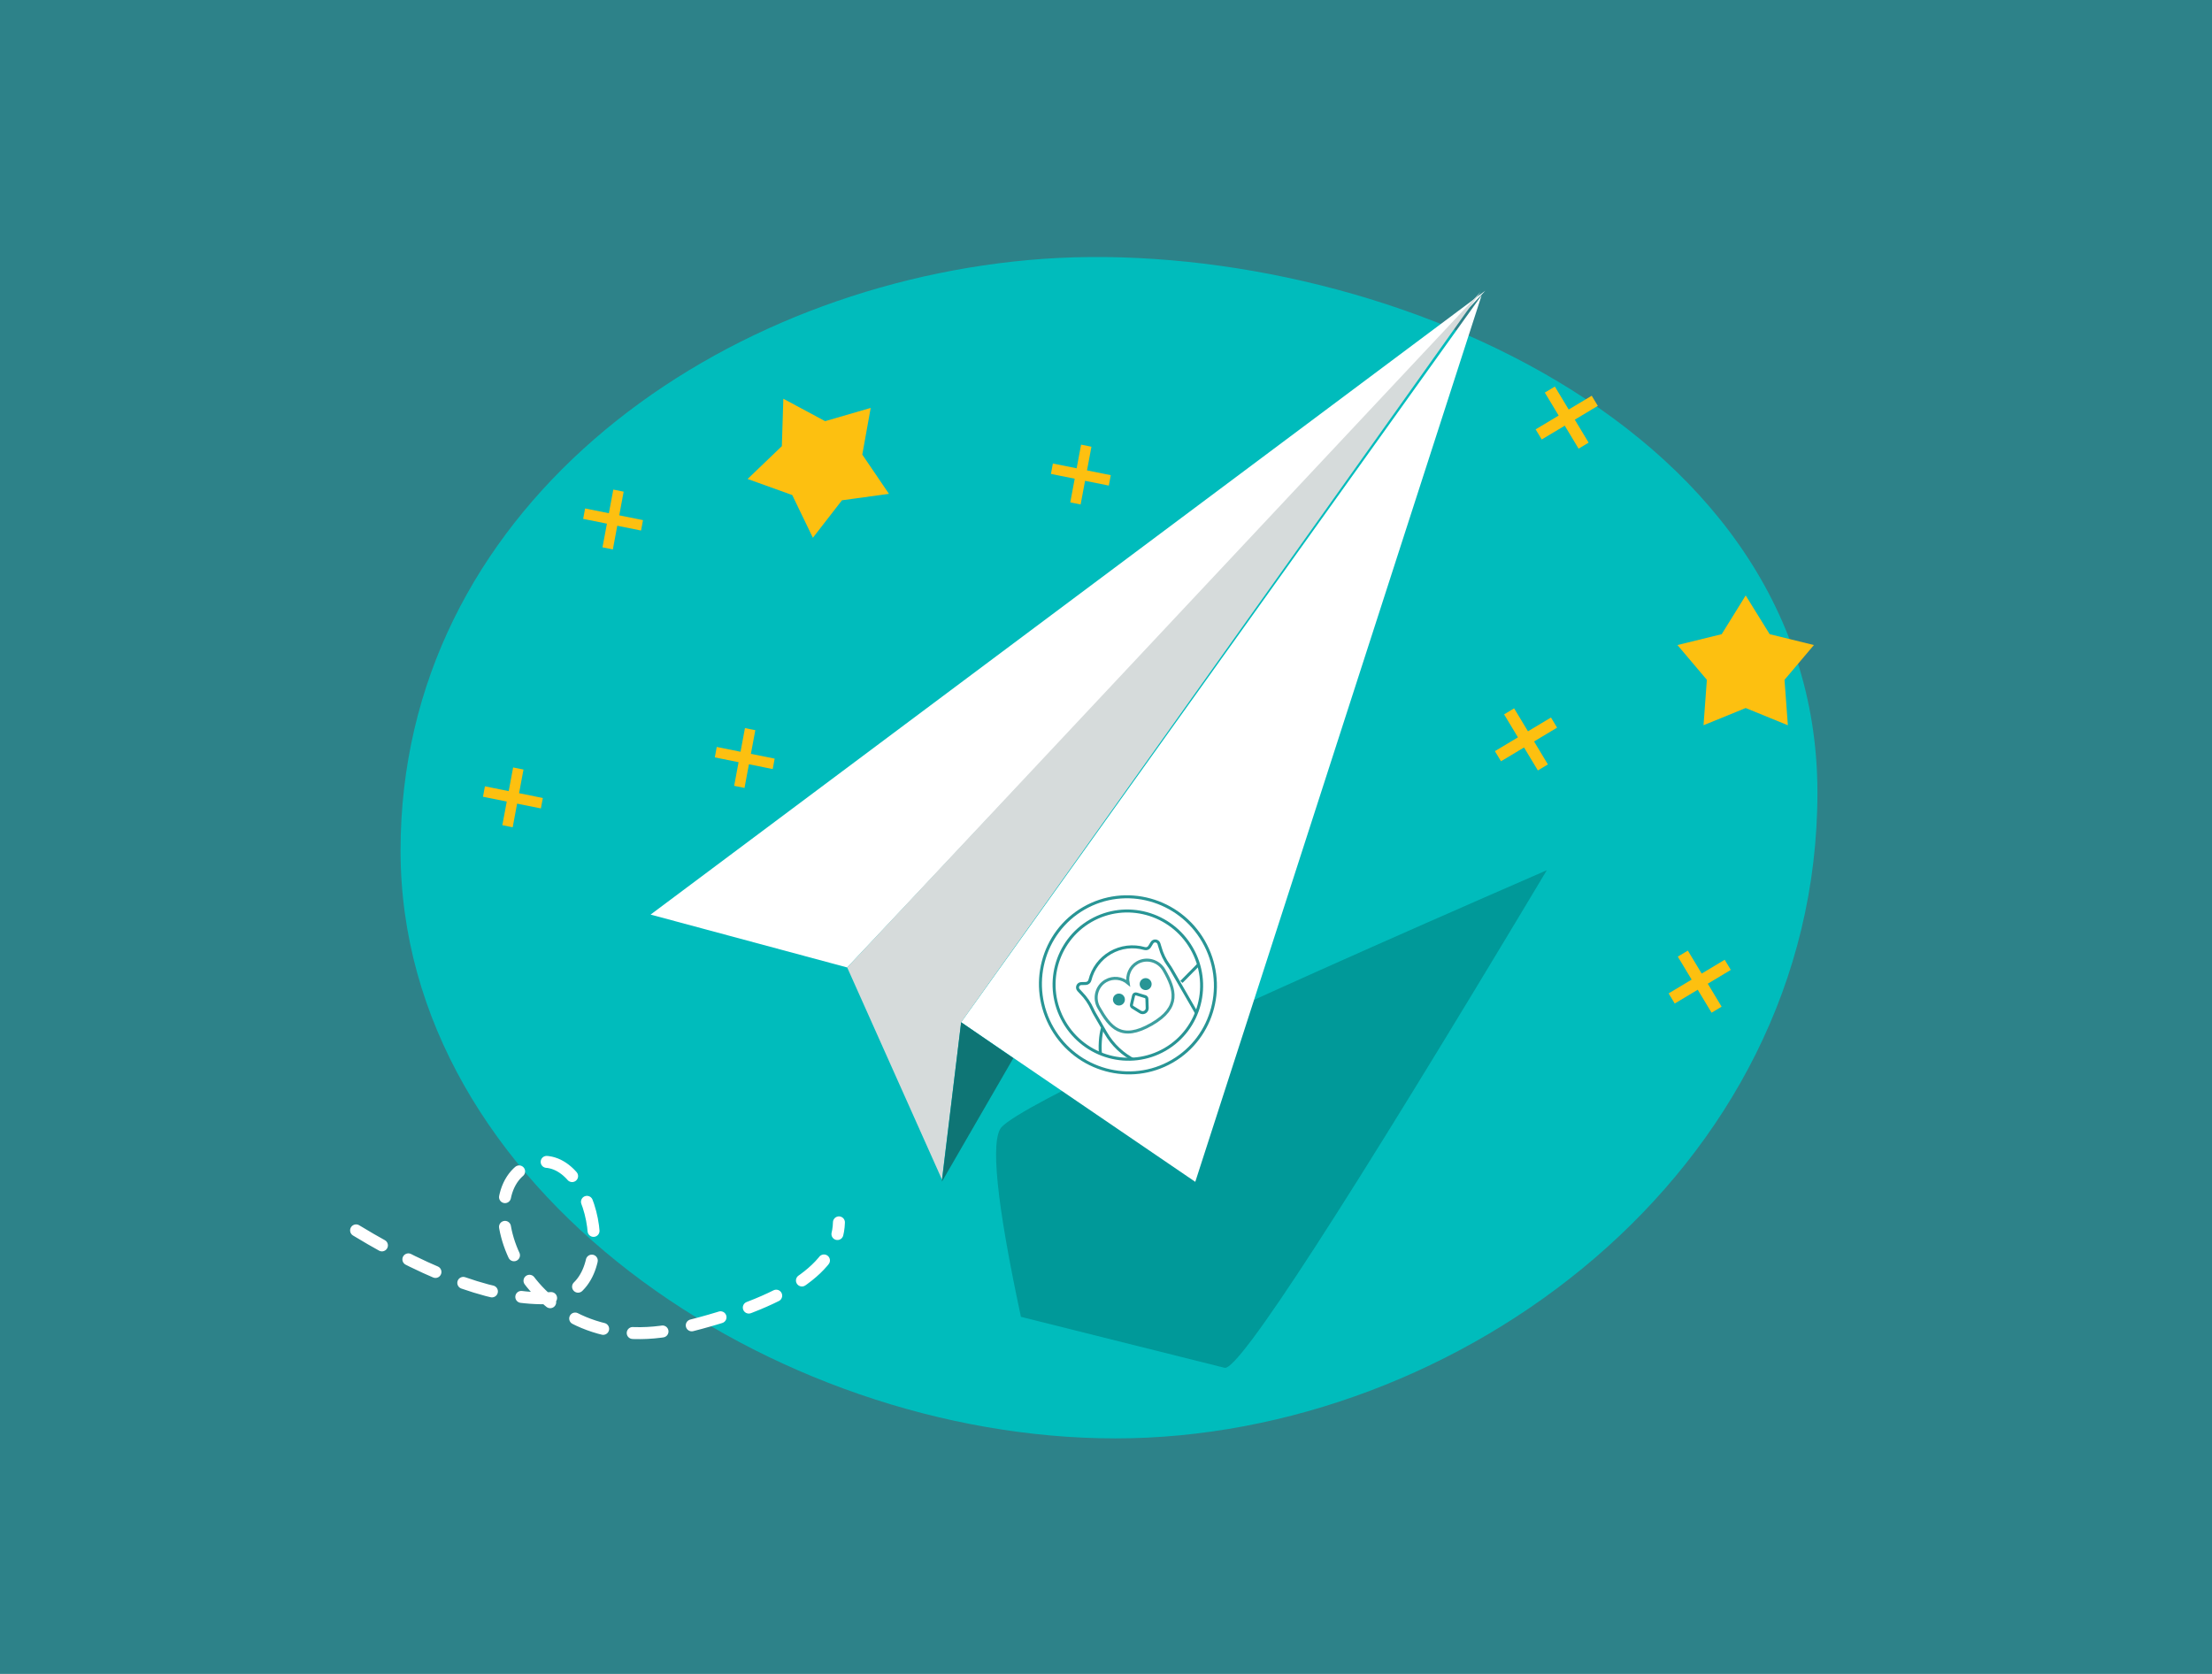
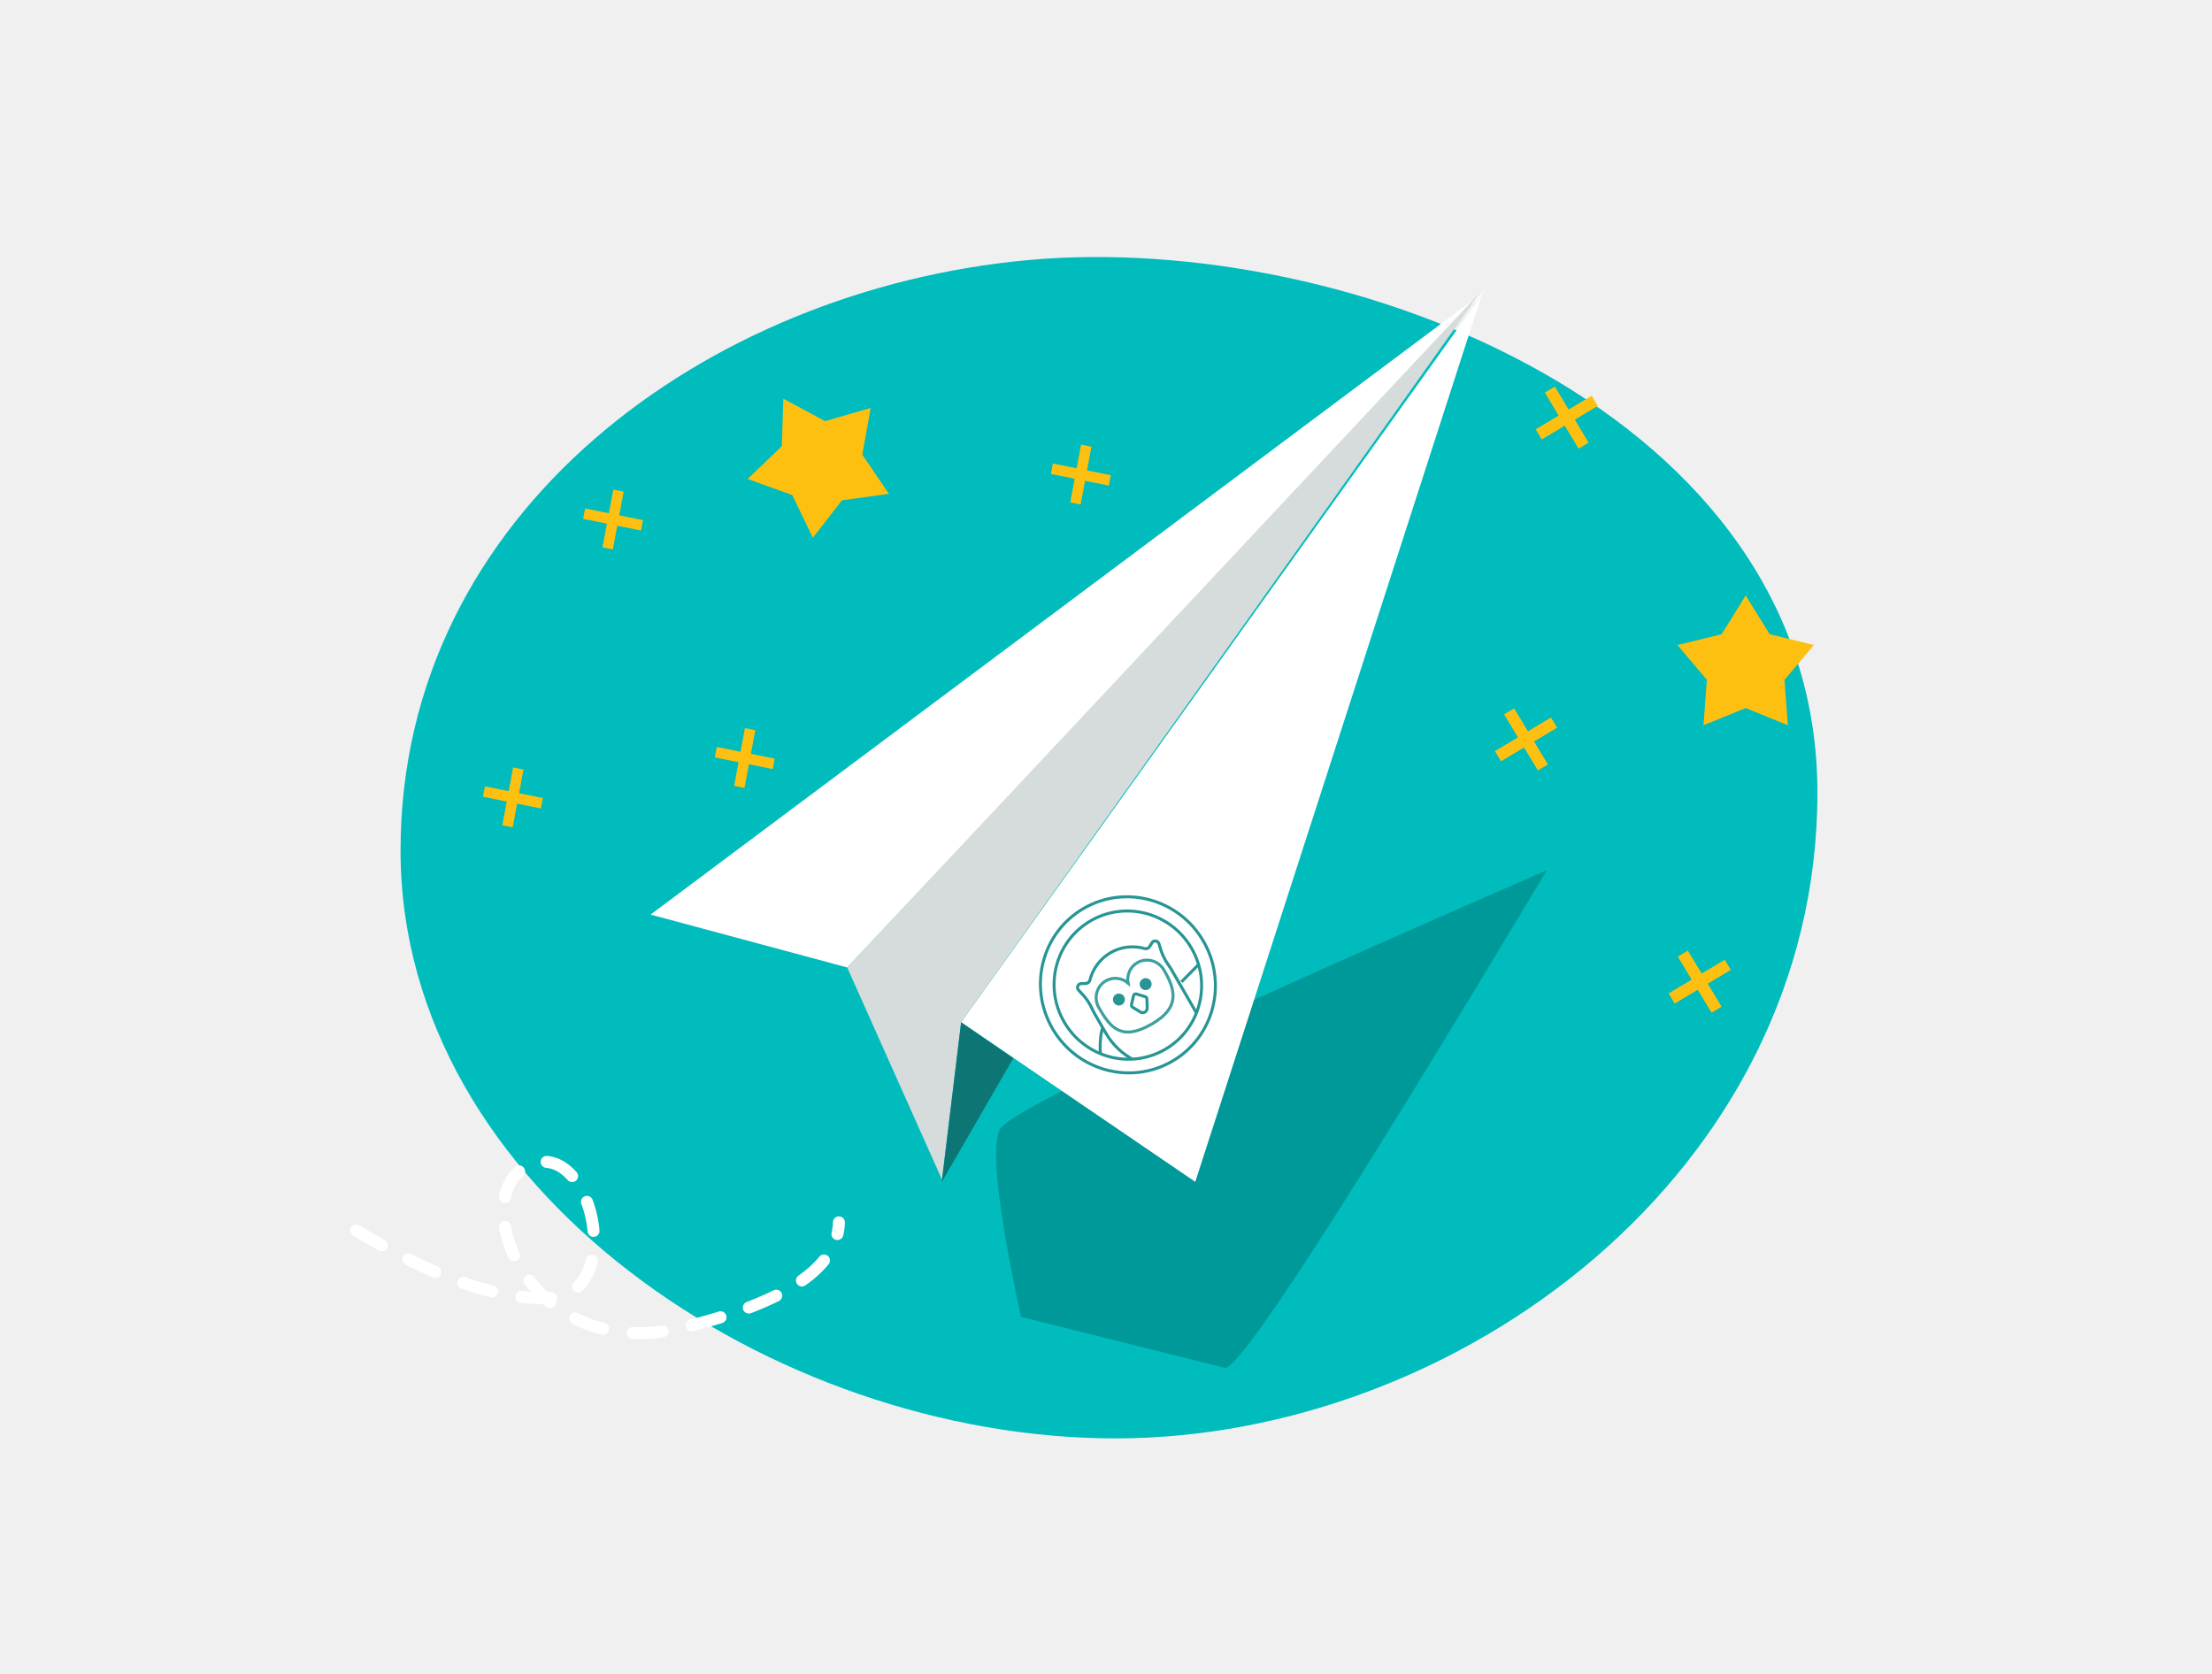
<svg xmlns="http://www.w3.org/2000/svg" xmlns:xlink="http://www.w3.org/1999/xlink" width="370" height="280" viewBox="0 0 370 280">
  <defs>
    <path id="a" d="M117.412 198C174.745 198 237 156.305 237 99.672 237 43.04 185.657 5.78 132 .894 78.343-3.993 0 26.437 0 89.962 0 153.488 60.08 198 117.412 198z" />
    <ellipse id="b" cx="12.309" cy="12.532" rx="12.309" ry="12.426" />
  </defs>
  <g fill="none" fill-rule="evenodd">
-     <path fill="#2D8289" d="M0 0h370v280H0z" />
    <use fill="#00BCBC" transform="matrix(-1 0 0 1 304 42.606)" xlink:href="#a" />
    <g fill="#FDC010">
      <path d="M132.518 82.809l-7.468-2.687 5.73-5.492.247-7.932 6.994 3.751 7.62-2.215-1.406 7.81 4.461 6.563-7.862 1.076-4.864 6.272z" />
      <path fill-rule="nonzero" d="M185.8 79.484l-.327 1.743-3.976-.801-.74 3.957-1.733-.349.74-3.958-3.976-.801.326-1.744 3.977.802.74-3.958 1.733.35-.74 3.957zM107.554 87.002l-.326 1.744-3.976-.802-.74 3.958-1.733-.35.74-3.957-3.976-.801.327-1.744 3.976.801.74-3.957 1.733.349-.74 3.958zM90.8 133.484l-.327 1.743-3.976-.801-.74 3.957-1.733-.349.74-3.958-3.976-.801.326-1.744 3.977.802.74-3.958 1.733.35-.74 3.957zM129.576 126.9l-.326 1.744-3.976-.802-.74 3.958-1.733-.35.74-3.957-3.976-.802.327-1.743 3.976.801.74-3.957 1.733.349-.74 3.958z" />
    </g>
    <g fill="#FDC010">
      <path d="M292 118.435l-7.053 2.88.559-7.598-4.919-5.819 7.4-1.816L292 99.606l4.014 6.476 7.399 1.816-4.919 5.819.56 7.598z" />
      <path fill-rule="nonzero" d="M266.246 66.194l1.02 1.694-3.852 2.31 2.315 3.843-1.678 1.007-2.314-3.844-3.852 2.31-1.02-1.694 3.852-2.31-2.314-3.844 1.678-1.006 2.314 3.844zM259.433 120.02l1.02 1.694-3.852 2.31 2.314 3.844-1.677 1.006-2.315-3.844-3.851 2.31-1.02-1.694 3.852-2.31-2.314-3.843 1.677-1.006 2.315 3.843zM288.49 160.544l1.02 1.694-3.852 2.31 2.315 3.843-1.678 1.007-2.315-3.844-3.851 2.31-1.02-1.694 3.852-2.31-2.314-3.844 1.678-1.006 2.314 3.844z" />
    </g>
    <path stroke="#FFF" stroke-dasharray="5,5" stroke-linecap="round" stroke-width="2" d="M59.563 205.81c13.074 7.93 23.897 11.706 32.47 11.33 12.857-.566 6.976-27.157-3.665-22.192-10.64 4.966-.242 33.433 25.714 27.155 17.305-4.186 26.053-10.063 26.246-17.633" />
    <g fill-rule="nonzero">
      <path fill="#099" d="M167.575 188.488c3.63-3.745 34.018-18.052 91.16-42.922-33.575 56.077-51.54 83.821-53.893 83.232l-34.07-8.527c-4.105-19.154-5.17-29.748-3.197-31.783z" />
      <path fill="#FFF" d="M247.833 49.386l-87.064 121.61 39.165 26.694zM141.71 161.83l-32.886-8.845L248.449 48.627z" />
      <path fill="#D6DBDB" d="M141.71 161.83l15.848 35.47 3.211-26.303 86.916-122.193z" />
      <path fill="#0E7575" d="M157.542 197.68L169.5 177l-8.73-6.003z" />
    </g>
    <g opacity=".843" transform="rotate(-30 380.625 -234.012)">
      <ellipse cx="15.01" cy="15.337" fill="#FFF" stroke="#008181" stroke-width=".5" rx="14.587" ry="14.773" />
      <g transform="translate(2.667 2.837)">
        <mask id="c" fill="#fff">
          <use xlink:href="#b" />
        </mask>
        <use stroke="#008181" stroke-width=".5" xlink:href="#b" />
        <g stroke="#008181" stroke-width=".5" mask="url(#c)">
          <path d="M19.921 28.235v-14.34c0-.278-.015-.552-.044-.82a9.29 9.29 0 0 1 .256-3.317c.051-.202.099-.41.144-.628.115-.557-.47-.99-.957-.704a9.918 9.918 0 0 1-.672.364.736.736 0 0 1-.854-.153 7.337 7.337 0 0 0-5.282-2.25 7.338 7.338 0 0 0-5.28 2.25.736.736 0 0 1-.856.152 9.947 9.947 0 0 1-.67-.363c-.486-.286-1.072.147-.957.704.045.216.092.423.143.623a9.28 9.28 0 0 1 .256 3.316 7.61 7.61 0 0 0-.045.825v3.716c0 4.724 2.79 8.798 6.788 10.625H6.576h15.608-2.263z" />
        </g>
        <path stroke="#008181" stroke-width=".5" d="M12.512 12.25c-.452-1.27-1.646-2.176-3.048-2.176-1.79 0-3.242 1.478-3.242 3.301 0 3.757.356 6.803 6.29 6.803 5.605 0 6.29-3.046 6.29-6.803 0-1.823-1.451-3.3-3.241-3.3-1.403 0-2.597.906-3.049 2.175z" mask="url(#c)" opacity=".901" />
        <path stroke="#008181" stroke-width=".5" d="M13.198 17.465l.72-1.345a.402.402 0 0 0-.058-.461l-1.06-1.132a.369.369 0 0 0-.538 0l-1.06 1.132a.402.402 0 0 0-.058.46l.72 1.346a.755.755 0 0 0 1.334 0" mask="url(#c)" />
        <g fill="#008181" mask="url(#c)">
          <g transform="translate(8.878 12.991)">
            <ellipse cx="6.095" cy=".885" rx="1" ry="1" />
            <ellipse cx=".931" cy=".886" rx="1" ry="1" />
          </g>
        </g>
        <path stroke="#008181" stroke-width=".5" d="M5.027 16.652c-.447.412-.928 1.005-1.442 1.78-.515.774-.877 1.45-1.087 2.028" mask="url(#c)" />
        <path stroke="#008181" stroke-width=".5" d="M24.33 16.652l-4.363-1.2" mask="url(#c)" transform="matrix(-1 0 0 1 44.297 0)" />
      </g>
    </g>
  </g>
</svg>
